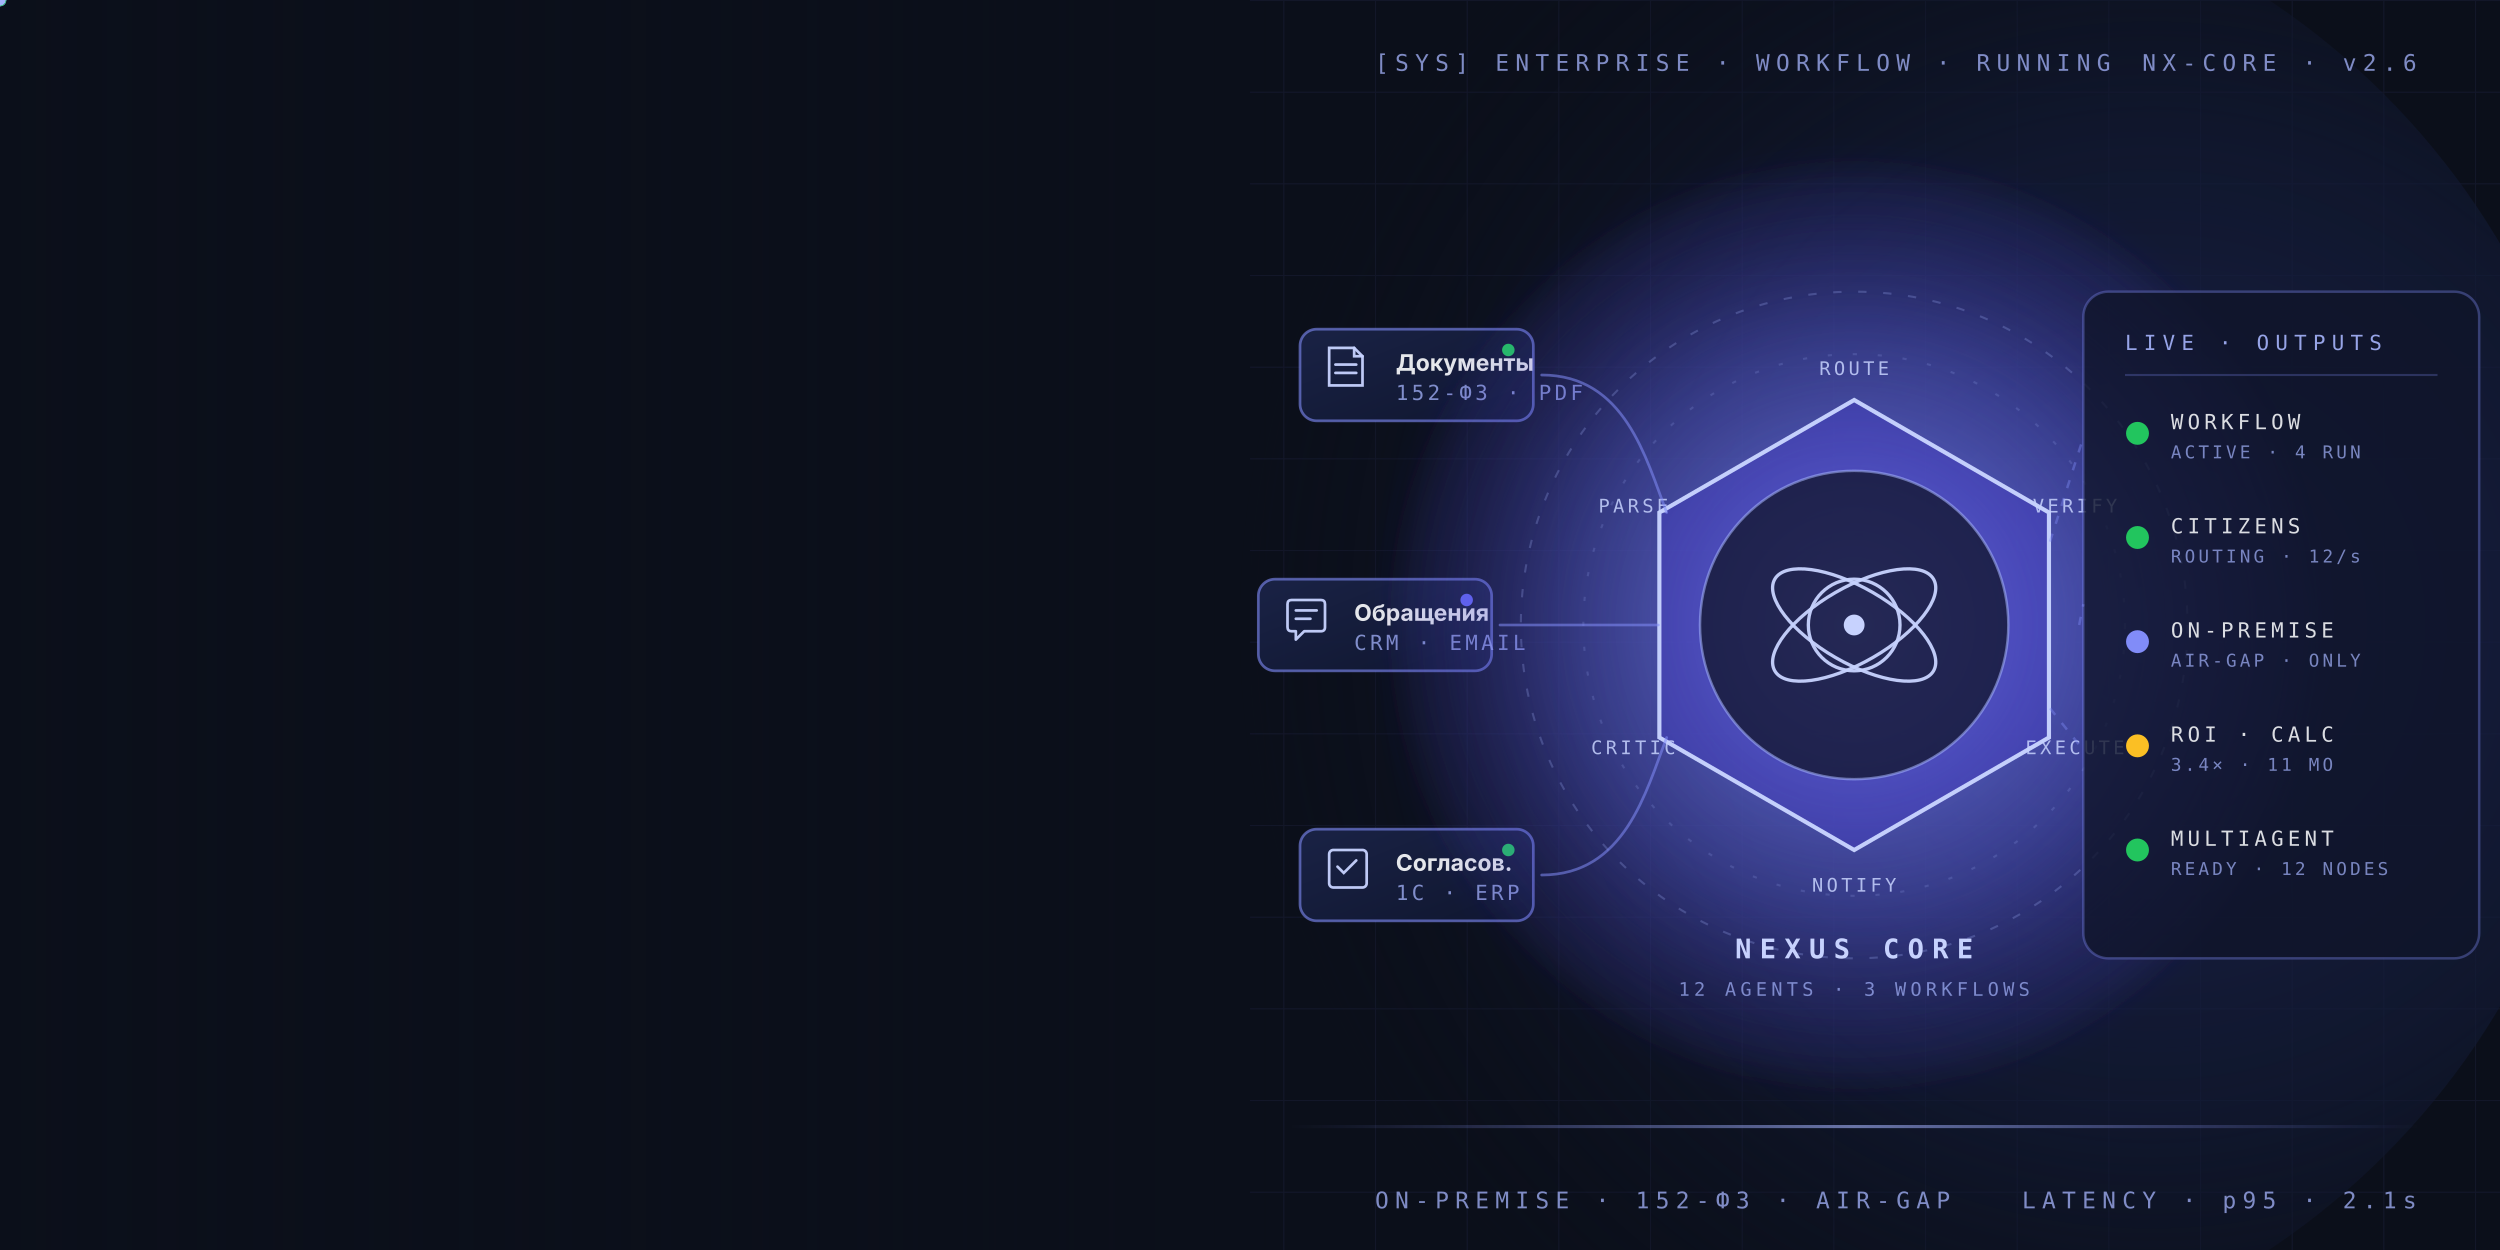
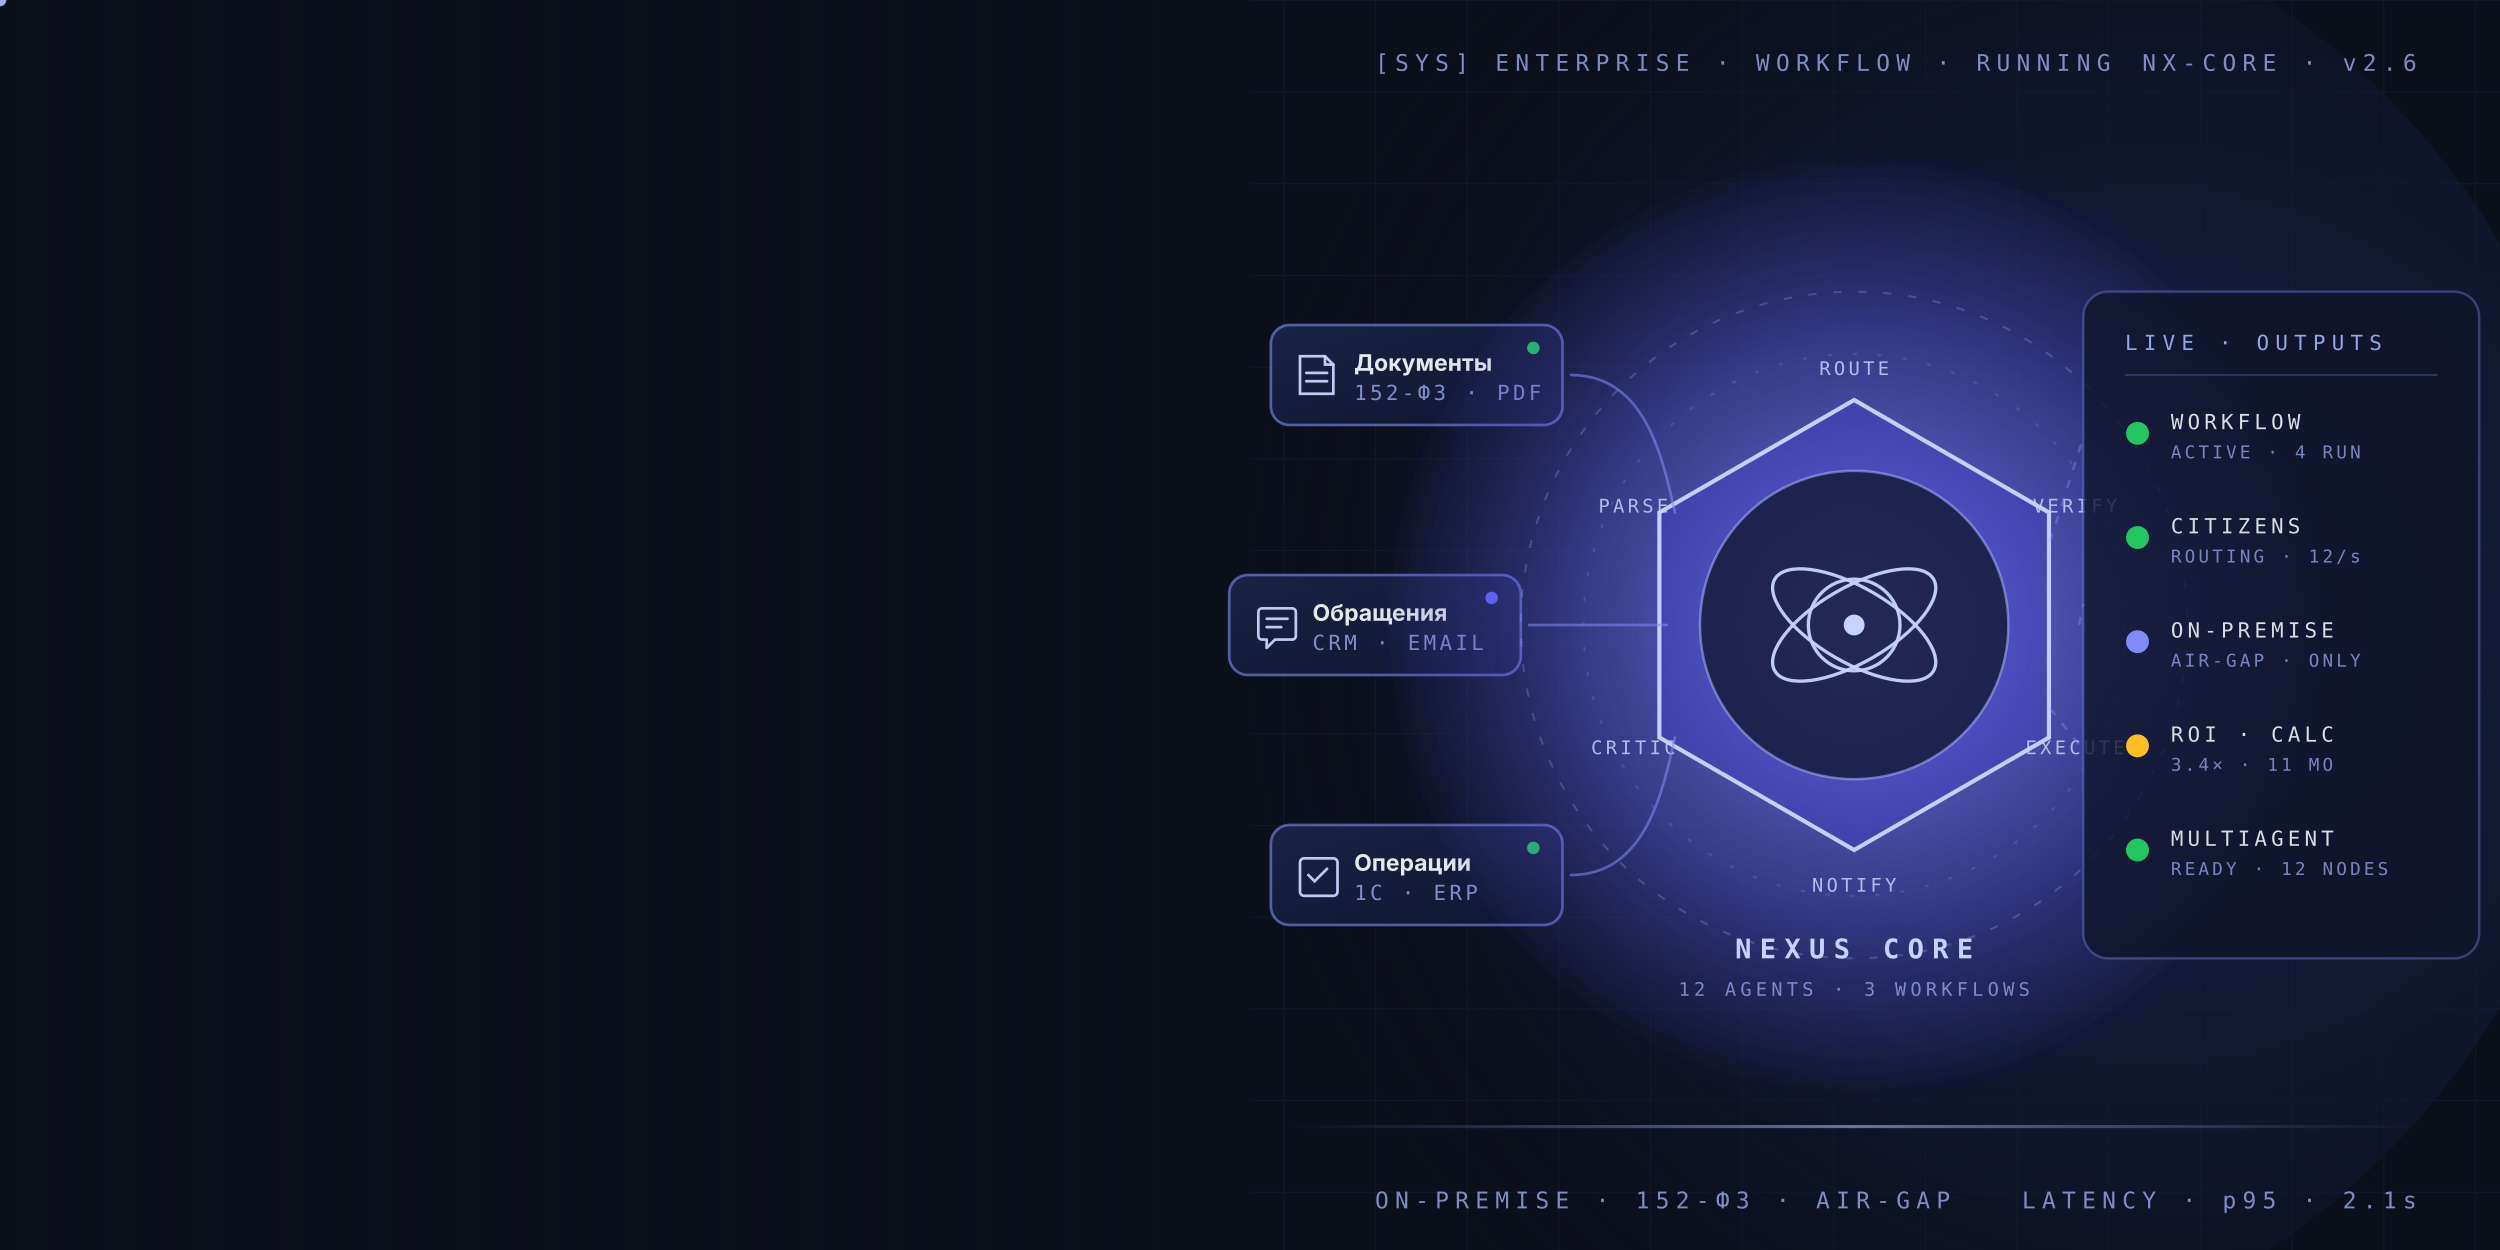
<svg xmlns="http://www.w3.org/2000/svg" viewBox="0 0 1200 600" preserveAspectRatio="xMidYMid slice">
  <defs>
    <radialGradient id="slBG" cx="70%" cy="50%" r="62%">
      <stop offset="0%" stop-color="#1e2555" stop-opacity="0.95" />
      <stop offset="55%" stop-color="#121a35" stop-opacity="0.65" />
      <stop offset="100%" stop-color="#0b0f1a" stop-opacity="0" />
    </radialGradient>
    <radialGradient id="slHub" cx="50%" cy="50%" r="55%">
      <stop offset="0%" stop-color="#818cf8" stop-opacity="0.9" />
      <stop offset="55%" stop-color="#6366f1" stop-opacity="0.45" />
      <stop offset="100%" stop-color="#4338ca" stop-opacity="0" />
    </radialGradient>
    <linearGradient id="slCard" x1="0" y1="0" x2="1" y2="1">
      <stop offset="0%" stop-color="#1a2348" stop-opacity="0.95" />
      <stop offset="100%" stop-color="#0f1630" stop-opacity="0.95" />
    </linearGradient>
    <linearGradient id="slRail" x1="0" y1="0" x2="1" y2="0">
      <stop offset="0%" stop-color="#818cf8" stop-opacity="0" />
      <stop offset="50%" stop-color="#a5b4fc" stop-opacity="1" />
      <stop offset="100%" stop-color="#818cf8" stop-opacity="0" />
    </linearGradient>
    <linearGradient id="slFadeL" x1="0" y1="0" x2="1" y2="0">
      <stop offset="0%" stop-color="#0b0f1a" stop-opacity="1" />
      <stop offset="100%" stop-color="#0b0f1a" stop-opacity="0" />
    </linearGradient>
    <pattern id="slGrid" width="44" height="44" patternUnits="userSpaceOnUse">
      <path d="M44 0H0V44" fill="none" stroke="rgba(129,140,248,0.07)" stroke-width="1" />
    </pattern>
    <filter id="slGlow" x="-50%" y="-50%" width="200%" height="200%">
      <feGaussianBlur stdDeviation="8" />
    </filter>
  </defs>
  <rect width="1200" height="600" fill="#0b0f1a" />
  <rect x="600" y="0" width="600" height="600" fill="url(#slGrid)" />
  <circle cx="890" cy="300" r="360" fill="url(#slBG)" />
  <rect x="0" y="0" width="620" height="600" fill="url(#slFadeL)" opacity="0.98" />
  <g font-family="'JetBrains Mono',monospace" font-size="11" letter-spacing="3" fill="rgba(165,180,252,0.75)">
    <text x="660" y="34">[SYS] ENTERPRISE · WORKFLOW · RUNNING</text>
    <text x="1160" y="34" text-anchor="end">NX-CORE · v2.6</text>
    <text x="660" y="580">ON-PREMISE · 152-ФЗ · AIR-GAP</text>
    <text x="1160" y="580" text-anchor="end">LATENCY · p95 · 2.1s</text>
  </g>
  <g font-family="'JetBrains Mono',monospace" font-size="10" letter-spacing="1.6">
    <g transform="translate(680 180)">
-       <rect x="-56" y="-22" width="112" height="44" rx="8" fill="url(#slCard)" stroke="rgba(129,140,248,0.6)" stroke-width="1.3" />
-       <g transform="translate(-44 -14)" stroke="rgba(199,210,254,0.95)" fill="none" stroke-width="1.3" stroke-linecap="round">
+       <rect x="-70" y="-24" width="140" height="48" rx="9" fill="url(#slCard)" stroke="rgba(129,140,248,0.6)" stroke-width="1.3" />
+       <g transform="translate(-58 -10)" stroke="rgba(199,210,254,0.95)" fill="none" stroke-width="1.3" stroke-linecap="round">
        <path d="M2 1 L14 1 L18 5 L18 19 L2 19 Z" />
        <path d="M14 1 L14 5 L18 5" />
        <line x1="5" y1="9" x2="15" y2="9" />
        <line x1="5" y1="13" x2="15" y2="13" />
      </g>
-       <text x="-10" y="-2" font-family="'Inter',system-ui,sans-serif" font-size="11" font-weight="700" letter-spacing="0" fill="#e5e7eb">Документы</text>
-       <text x="-10" y="12" fill="rgba(165,180,252,0.75)">152-ФЗ · PDF</text>
-       <circle cx="44" cy="-12" r="3" fill="#22c55e">
+       <text x="-30" y="-2" font-family="'Inter',system-ui,sans-serif" font-size="11" font-weight="700" letter-spacing="0" fill="#e5e7eb">Документы</text>
+       <text x="-30" y="12" fill="rgba(165,180,252,0.75)">152-ФЗ · PDF</text>
+       <circle cx="56" cy="-13" r="3" fill="#22c55e">
        <animate attributeName="opacity" values="1;0.3;1" dur="1.6s" repeatCount="indefinite" />
      </circle>
    </g>
    <g transform="translate(660 300)">
-       <rect x="-56" y="-22" width="112" height="44" rx="8" fill="url(#slCard)" stroke="rgba(129,140,248,0.6)" stroke-width="1.3" />
-       <g transform="translate(-44 -14)" stroke="rgba(199,210,254,0.95)" fill="none" stroke-width="1.3" stroke-linecap="round" stroke-linejoin="round">
+       <rect x="-70" y="-24" width="140" height="48" rx="9" fill="url(#slCard)" stroke="rgba(129,140,248,0.6)" stroke-width="1.3" />
+       <g transform="translate(-58 -10)" stroke="rgba(199,210,254,0.95)" fill="none" stroke-width="1.3" stroke-linecap="round" stroke-linejoin="round">
        <path d="M2 4 Q2 2 4 2 L18 2 Q20 2 20 4 L20 15 Q20 17 18 17 L10 17 L6 21 L6 17 L4 17 Q2 17 2 15 Z" />
        <line x1="6" y1="7" x2="16" y2="7" />
        <line x1="6" y1="11" x2="13" y2="11" />
      </g>
-       <text x="-10" y="-2" font-family="'Inter',system-ui,sans-serif" font-size="11" font-weight="700" letter-spacing="0" fill="#e5e7eb">Обращения</text>
-       <text x="-10" y="12" fill="rgba(165,180,252,0.75)">CRM · EMAIL</text>
-       <circle cx="44" cy="-12" r="3" fill="#6366f1">
+       <text x="-30" y="-2" font-family="'Inter',system-ui,sans-serif" font-size="11" font-weight="700" letter-spacing="0" fill="#e5e7eb">Обращения</text>
+       <text x="-30" y="12" fill="rgba(165,180,252,0.75)">CRM · EMAIL</text>
+       <circle cx="56" cy="-13" r="3" fill="#6366f1">
        <animate attributeName="opacity" values="1;0.3;1" dur="2s" repeatCount="indefinite" />
      </circle>
    </g>
    <g transform="translate(680 420)">
-       <rect x="-56" y="-22" width="112" height="44" rx="8" fill="url(#slCard)" stroke="rgba(129,140,248,0.6)" stroke-width="1.3" />
-       <g transform="translate(-44 -14)" stroke="rgba(199,210,254,0.95)" fill="none" stroke-width="1.3" stroke-linecap="round">
+       <rect x="-70" y="-24" width="140" height="48" rx="9" fill="url(#slCard)" stroke="rgba(129,140,248,0.6)" stroke-width="1.3" />
+       <g transform="translate(-58 -10)" stroke="rgba(199,210,254,0.95)" fill="none" stroke-width="1.3" stroke-linecap="round">
        <rect x="2" y="2" width="18" height="18" rx="2" />
        <path d="M6 10 L9 13 L15 7" />
      </g>
-       <text x="-10" y="-2" font-family="'Inter',system-ui,sans-serif" font-size="11" font-weight="700" letter-spacing="0" fill="#e5e7eb">Согласов.</text>
-       <text x="-10" y="12" fill="rgba(165,180,252,0.75)">1С · ERP</text>
-       <circle cx="44" cy="-12" r="3" fill="#22c55e">
+       <text x="-30" y="-2" font-family="'Inter',system-ui,sans-serif" font-size="11" font-weight="700" letter-spacing="0" fill="#e5e7eb">Операции</text>
+       <text x="-30" y="12" fill="rgba(165,180,252,0.75)">1С · ERP</text>
+       <circle cx="56" cy="-13" r="3" fill="#22c55e">
        <animate attributeName="opacity" values="1;0.3;1" dur="1.8s" repeatCount="indefinite" />
      </circle>
    </g>
  </g>
  <g transform="translate(890 300)">
    <circle r="220" fill="url(#slHub)" filter="url(#slGlow)" />
    <circle r="160" fill="none" stroke="rgba(165,180,252,0.25)" stroke-width="1" stroke-dasharray="4 8" />
    <circle r="130" fill="none" stroke="rgba(165,180,252,0.18)" stroke-width="1" stroke-dasharray="2 10" />
    <polygon points="0,-108 93.5,-54 93.5,54 0,108 -93.5,54 -93.5,-54" fill="rgba(67,56,202,0.35)" stroke="rgba(199,210,254,0.95)" stroke-width="2" />
    <polygon points="0,-108 93.5,-54 93.5,54 0,108 -93.5,54 -93.5,-54" fill="none" stroke="rgba(199,210,254,0.6)" stroke-width="1.5">
      <animate attributeName="opacity" values="1;0.2;1" dur="3.2s" repeatCount="indefinite" />
    </polygon>
    <circle r="74" fill="rgba(16,21,42,0.75)" stroke="rgba(165,180,252,0.55)" stroke-width="1.2" />
    <g fill="none" stroke="rgba(199,210,254,0.95)" stroke-width="1.6">
      <circle r="22" />
      <ellipse rx="44" ry="18" transform="rotate(30)" />
      <ellipse rx="44" ry="18" transform="rotate(-30)" />
      <circle r="5" fill="rgba(199,210,254,1)" stroke="none" />
    </g>
    <g font-family="'JetBrains Mono',monospace" font-size="9" letter-spacing="1.6" fill="rgba(199,210,254,0.85)" text-anchor="middle">
      <text y="-120">ROUTE</text>
      <text x="106" y="-54">VERIFY</text>
      <text x="106" y="62">EXECUTE</text>
      <text y="128">NOTIFY</text>
      <text x="-106" y="62">CRITIC</text>
      <text x="-106" y="-54">PARSE</text>
    </g>
    <text y="160" text-anchor="middle" font-family="'JetBrains Mono',monospace" font-size="13" font-weight="700" letter-spacing="4" fill="rgba(199,210,254,1)">NEXUS CORE</text>
    <text y="178" text-anchor="middle" font-family="'JetBrains Mono',monospace" font-size="9" letter-spacing="2" fill="rgba(165,180,252,0.7)">12 AGENTS · 3 WORKFLOWS</text>
  </g>
  <g transform="translate(1000 140)">
    <rect x="0" y="0" width="190" height="320" rx="12" fill="rgba(16,21,42,0.8)" stroke="rgba(129,140,248,0.35)" stroke-width="1.2" />
    <text x="20" y="28" font-family="'JetBrains Mono',monospace" font-size="10" letter-spacing="3" fill="rgba(165,180,252,0.9)">LIVE · OUTPUTS</text>
    <line x1="20" y1="40" x2="170" y2="40" stroke="rgba(129,140,248,0.25)" />
    <g transform="translate(20 60)">
      <circle cx="6" cy="8" r="5.5" fill="#22c55e">
        <animate attributeName="opacity" values="1;0.4;1" dur="1.4s" repeatCount="indefinite" />
      </circle>
      <text x="22" y="6" font-family="'JetBrains Mono',monospace" font-size="10" letter-spacing="2" fill="rgba(229,231,235,0.95)">WORKFLOW</text>
      <text x="22" y="20" font-family="'JetBrains Mono',monospace" font-size="8.5" letter-spacing="1.5" fill="rgba(165,180,252,0.7)">ACTIVE · 4 RUN</text>
    </g>
    <g transform="translate(20 110)">
      <circle cx="6" cy="8" r="5.5" fill="#22c55e">
        <animate attributeName="opacity" values="1;0.4;1" dur="1.7s" repeatCount="indefinite" />
      </circle>
      <text x="22" y="6" font-family="'JetBrains Mono',monospace" font-size="10" letter-spacing="2" fill="rgba(229,231,235,0.95)">CITIZENS</text>
      <text x="22" y="20" font-family="'JetBrains Mono',monospace" font-size="8.5" letter-spacing="1.5" fill="rgba(165,180,252,0.7)">ROUTING · 12/s</text>
    </g>
    <g transform="translate(20 160)">
      <circle cx="6" cy="8" r="5.5" fill="#818cf8">
        <animate attributeName="opacity" values="1;0.5;1" dur="2.1s" repeatCount="indefinite" />
      </circle>
      <text x="22" y="6" font-family="'JetBrains Mono',monospace" font-size="10" letter-spacing="2" fill="rgba(229,231,235,0.95)">ON-PREMISE</text>
      <text x="22" y="20" font-family="'JetBrains Mono',monospace" font-size="8.5" letter-spacing="1.5" fill="rgba(165,180,252,0.7)">AIR-GAP · ONLY</text>
    </g>
    <g transform="translate(20 210)">
      <circle cx="6" cy="8" r="5.5" fill="#fbbf24">
        <animate attributeName="opacity" values="1;0.4;1" dur="1.5s" repeatCount="indefinite" />
      </circle>
      <text x="22" y="6" font-family="'JetBrains Mono',monospace" font-size="10" letter-spacing="2" fill="rgba(229,231,235,0.95)">ROI · CALC</text>
      <text x="22" y="20" font-family="'JetBrains Mono',monospace" font-size="8.5" letter-spacing="1.5" fill="rgba(165,180,252,0.7)">3.4× · 11 MO</text>
    </g>
    <g transform="translate(20 260)">
      <circle cx="6" cy="8" r="5.5" fill="#22c55e">
        <animate attributeName="opacity" values="1;0.4;1" dur="1.3s" repeatCount="indefinite" />
      </circle>
      <text x="22" y="6" font-family="'JetBrains Mono',monospace" font-size="10" letter-spacing="2" fill="rgba(229,231,235,0.95)">MULTIAGENT</text>
      <text x="22" y="20" font-family="'JetBrains Mono',monospace" font-size="8.5" letter-spacing="1.5" fill="rgba(165,180,252,0.7)">READY · 12 NODES</text>
    </g>
  </g>
  <g stroke="rgba(129,140,248,0.55)" stroke-width="1.3" fill="none" stroke-linecap="round">
-     <path d="M740 180 C780 180 790 220 800 246" />
-     <path d="M720 300 L796 300" />
-     <path d="M740 420 C780 420 790 380 800 354" />
+     <path d="M754 180 C790 180 798 220 804 246" />
+     <path d="M734 300 L800 300" />
+     <path d="M754 420 C790 420 798 380 804 354" />
  </g>
  <g stroke="rgba(129,140,248,0.4)" stroke-width="1.2" fill="none" stroke-dasharray="4 5">
    <path d="M984 260 L1000 210" />
    <path d="M998 300 L1000 290" />
    <path d="M984 340 L1000 360" />
  </g>
  <g>
    <circle r="3" fill="#a5b4fc">
-       <animateMotion dur="2.6s" repeatCount="indefinite" path="M740 180 C780 180 790 220 800 246" />
+       <animateMotion dur="2.6s" repeatCount="indefinite" path="M754 180 C790 180 798 220 804 246" />
    </circle>
    <circle r="3" fill="#818cf8">
-       <animateMotion dur="2.8s" begin="0.6s" repeatCount="indefinite" path="M720 300 L796 300" />
+       <animateMotion dur="2.8s" begin="0.6s" repeatCount="indefinite" path="M734 300 L800 300" />
    </circle>
    <circle r="3" fill="#22c55e">
-       <animateMotion dur="3s" begin="1.2s" repeatCount="indefinite" path="M740 420 C780 420 790 380 800 354" />
+       <animateMotion dur="3s" begin="1.2s" repeatCount="indefinite" path="M754 420 C790 420 798 380 804 354" />
    </circle>
    <circle r="2.6" fill="#a5b4fc">
      <animateMotion dur="2.4s" begin="0.8s" repeatCount="indefinite" path="M984 260 L1000 210" />
    </circle>
    <circle r="2.6" fill="#a5b4fc">
      <animateMotion dur="2.4s" begin="1.4s" repeatCount="indefinite" path="M984 340 L1000 360" />
    </circle>
  </g>
  <rect x="620" y="540" width="540" height="1.5" fill="url(#slRail)" opacity="0.6" />
</svg>
